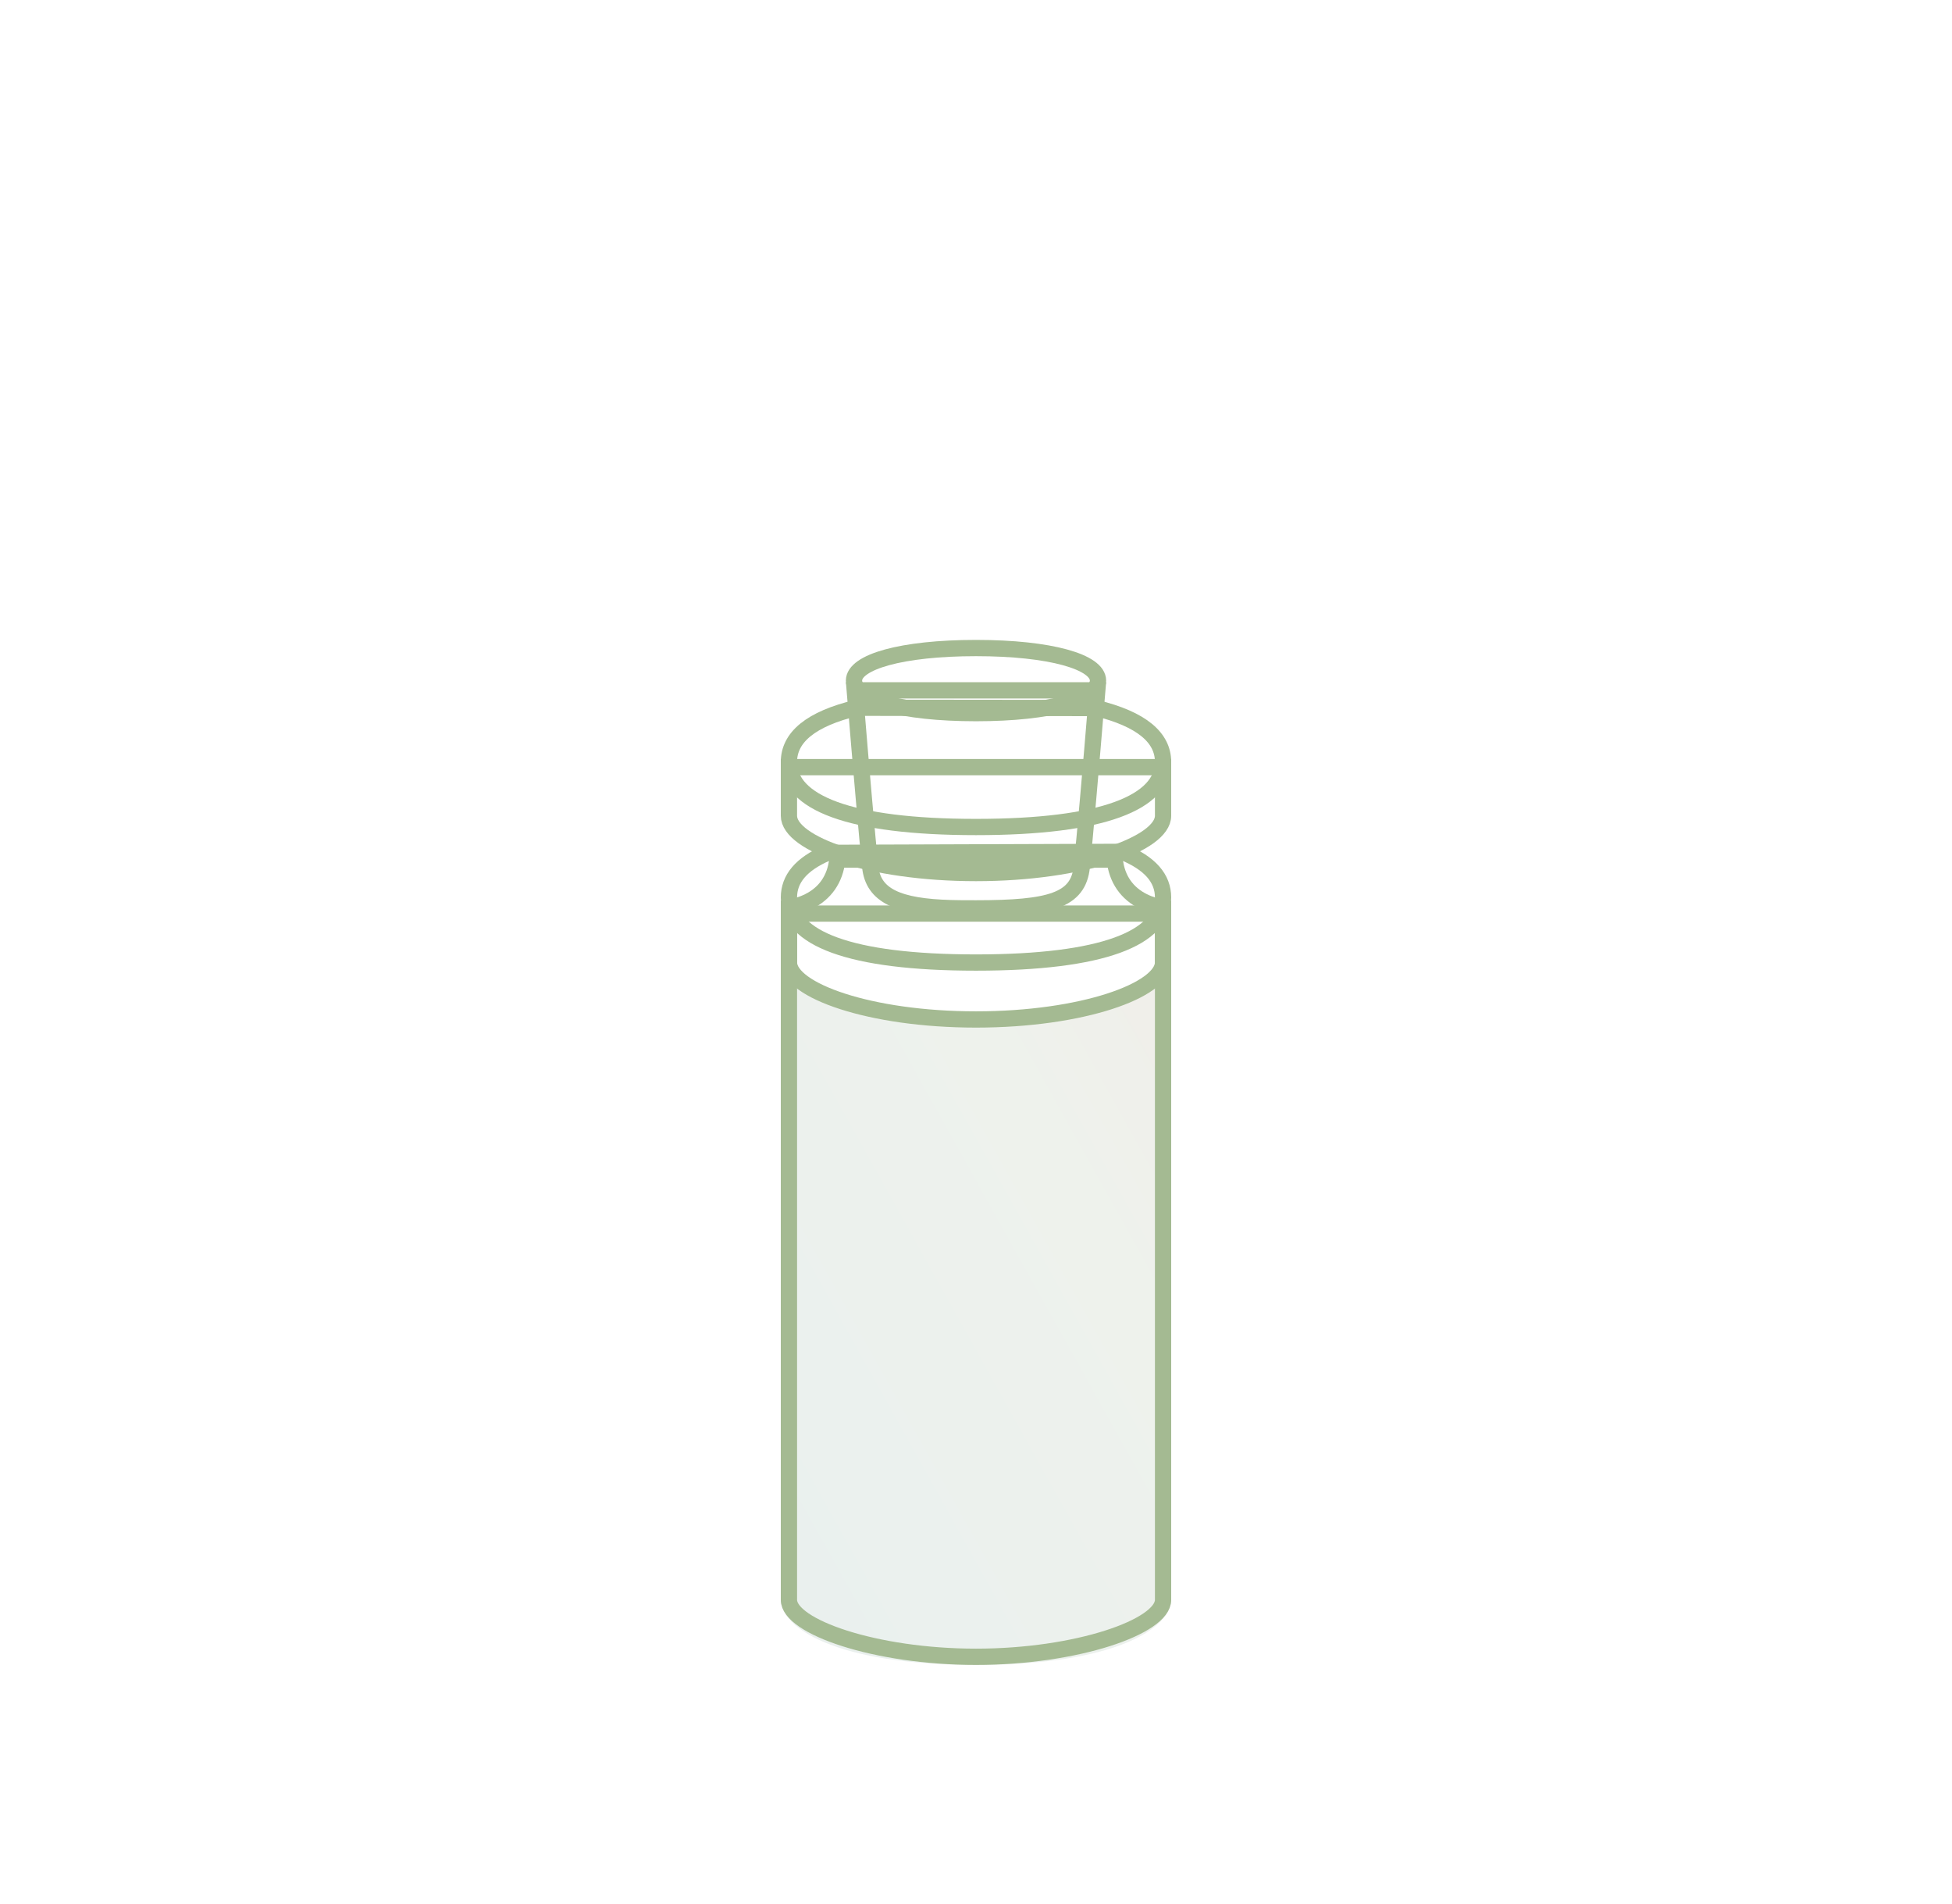
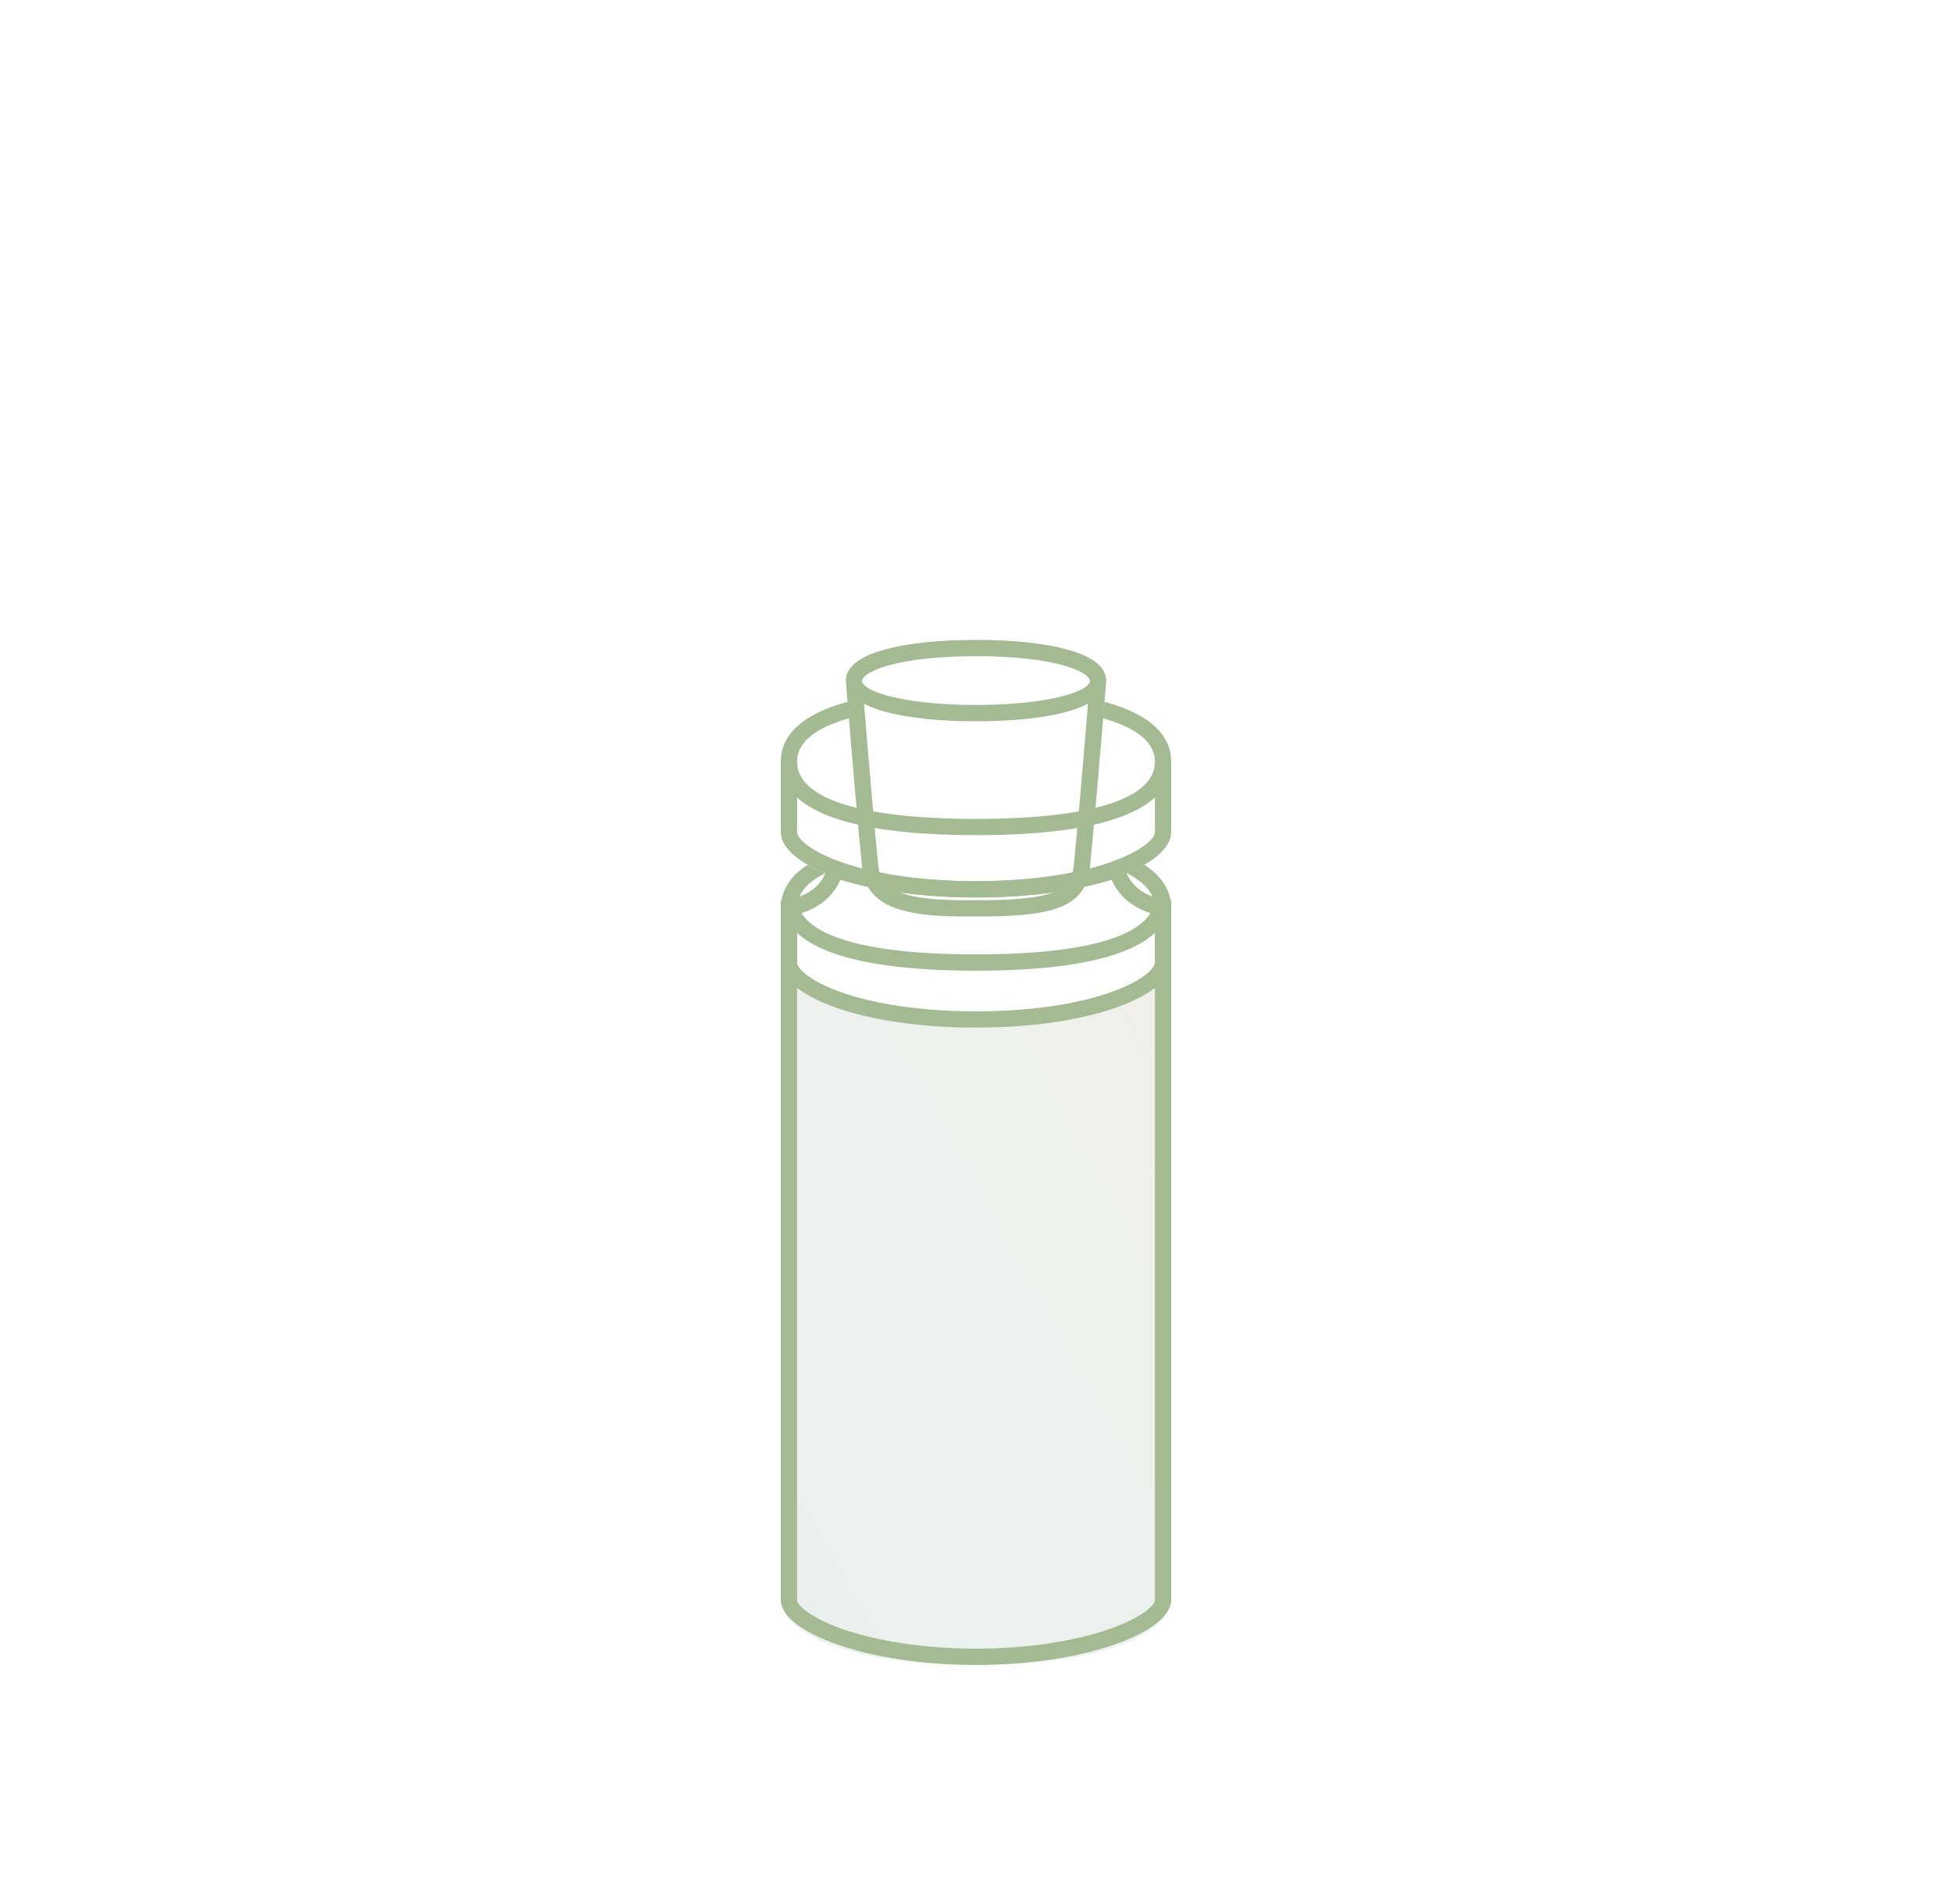
<svg xmlns="http://www.w3.org/2000/svg" width="120" height="117" viewBox="0 0 120 117">
  <defs>
    <linearGradient id="category--bath-crystal-a" x1=".668%" y1=".668%" y2="100%">
      <stop offset="0%" stop-color="#C9DAD6" />
      <stop offset="73.025%" stop-color="#D5DED0" />
      <stop offset="100%" stop-color="#DAD5C9" />
    </linearGradient>
  </defs>
  <g fill="none" fill-rule="evenodd">
    <rect width="120" height="180" />
    <g transform="translate(48 39.33)">
      <path fill="url(#category--bath-crystal-a)" fill-opacity=".4" d="M24,63 C24,63 23.977,26.277 24,24 C23.977,22.32 20.733,20 12,20 C3.267,20 0.023,22.32 0,24 C0.023,26.277 0,63 0,63 C0,63 2.052,59.976 12,60 C21.948,60.024 24,63 24,63 Z" transform="matrix(1 0 0 -1 0 83)" />
-       <path stroke="#A4BA92" d="M20.526,62.5 C20.661,61.265 21.302,60.415 22.276,59.928 C22.707,59.713 23.132,59.594 23.5,59.539 L23.5,17 C23.5,15.35 18.205,13.5 12,13.5 C5.795,13.5 0.5,15.35 0.5,17 L0.5,59.539 C0.868,59.594 1.293,59.713 1.724,59.928 C2.698,60.415 3.339,61.265 3.474,62.5 L20.526,62.5 Z" transform="matrix(1 0 0 -1 0 76)" />
-       <path stroke="#A4BA92" d="M12,4.5 C16.584,4.5 19.5,3.643 19.5,2.5 C19.5,1.357 16.584,0.5 12,0.5 C7.416,0.5 4.5,1.357 4.5,2.5 C4.5,3.643 7.416,4.5 12,4.5 Z" />
-       <path stroke="#A4BA92" d="M4.69 4.17C1.815 4.856.5 6.003.5 7.5.5 9.985 4.17 11.5 12 11.5 19.83 11.5 23.5 9.985 23.5 7.5 23.5 6.015 22.206 4.875 19.377 4.186L4.69 4.17zM2.85 13.09C1.238 13.781.5 14.699.5 15.83.5 18.316 4.17 19.83 12 19.83 19.83 19.83 23.5 18.316 23.5 15.83 23.5 14.664 22.714 13.723 20.997 13.027L2.85 13.09z" />
-       <path stroke="#A4BA92" d="M23.5,14.33 L23.5,11.34 C23.5,9.614 18.541,7.821 12,7.821 C5.459,7.821 0.5,9.614 0.5,11.34 L0.5,14.33 L23.5,14.33 Z" transform="matrix(1 0 0 -1 0 22.15)" />
-       <path stroke="#A4BA92" d="M23.5,23.33 L23.5,20.34 C23.5,18.614 18.541,16.821 12,16.821 C5.459,16.821 0.5,18.614 0.5,20.34 L0.5,23.33 L23.5,23.33 Z" transform="matrix(1 0 0 -1 0 40.15)" />
-       <path stroke="#A4BA92" d="M4.545,3.1 C4.98,8.401 5.298,12.018 5.497,13.949 C5.682,15.737 7.235,16.397 10.448,16.486 C10.881,16.498 11.232,16.5 12,16.5 C16.57,16.5 18.289,16.018 18.503,13.949 C18.702,12.018 19.02,8.401 19.457,3.1 L4.545,3.1 Z" />
+       <path fill="#A4BA92" fill-rule="nonzero" d="M24 16L24 59C24 60.972 18.749 63 12 63 5.251 63 0 60.972 0 59L0 16C0 16 2.693 16 2.976 13.448 5.079 14.268 8.195 14.83 12 14.83 15.805 14.83 18.921 14.268 21.024 13.448 21.307 16 24 16 24 16zM12 15.83C8.798 15.83 5.912 15.44 3.662 14.745 3.315 15.543 2.717 16.135 1.947 16.519 1.622 16.682 1.301 16.795 1 16.871L1 59C1 59.393 1.982 60.161 3.799 60.796 5.964 61.552 8.887 62 12 62 15.113 62 18.036 61.552 20.201 60.796 22.018 60.161 23 59.393 23 59L23 16.871C22.699 16.795 22.378 16.682 22.053 16.519 21.283 16.135 20.685 15.543 20.338 14.745 18.088 15.44 15.202 15.83 12 15.83zM19.9 3.805C22.771 4.589 24 5.896 24 7.5 24 10.157 20.627 12 12 12 3.373 12 4.3382774e-16 10.157 0 7.5 0 5.896 1.229 4.588 4.102 3.804 4.132 4.161 4.16 4.499 4.186 4.818 1.956 5.456 1 6.379 1 7.5 1 9.588 4.421 11 12 11 19.579 11 23 9.588 23 7.5 23 6.38 22.046 5.457 19.816 4.819 19.842 4.5 19.87 4.162 19.9 3.805z" />
+       <path fill="#A4BA92" fill-rule="nonzero" d="M23.995,16 C23.853,18.565 20.442,20.33 12,20.33 C3.558,20.33 0.147,18.565 0.005,16 L1.008,16 C1.19,17.995 4.629,19.33 12,19.33 C19.371,19.33 22.81,17.995 22.992,16 L23.995,16 Z" />
+       <path fill="#A4BA92" fill-rule="nonzero" d="M1.652,13.823 C0.576,14.511 0.058,15.364 0.005,16.33 L1.008,16.33 C1.078,15.557 1.638,14.883 2.726,14.348 C2.327,14.182 1.968,14.006 1.652,13.823 Z M22.348,13.823 C23.424,14.511 23.942,15.364 23.995,16.33 L22.992,16.33 C22.922,15.557 22.362,14.883 21.274,14.348 C21.673,14.182 22.032,14.006 22.348,13.823 Z" />
+       <path fill="#A4BA92" fill-rule="nonzero" d="M1,23.83 L0,23.83 L0,20.34 C0,18.36 4.751,16.321 12,16.321 C19.249,16.321 24,18.36 24,20.34 L24,23.83 L23,23.83 L23,20.34 C23,19.903 22.108,19.154 20.378,18.528 C18.271,17.766 15.334,17.321 12,17.321 C8.666,17.321 5.729,17.766 3.622,18.528 C1.892,19.154 1,19.903 1,20.34 L1,23.83 Z M0,23.83 L0,20.34 C0,18.36 4.751,16.321 12,16.321 C19.249,16.321 24,18.36 24,20.34 L24,23.83 L23,23.83 L23,20.34 C23,19.903 22.108,19.154 20.378,18.528 C18.271,17.766 15.334,17.321 12,17.321 C8.666,17.321 5.729,17.766 3.622,18.528 C1.892,19.154 1,19.903 1,20.34 L1,23.83 L0,23.83 Z" transform="rotate(180 12 20.075)" />
+       <path fill="#A4BA92" fill-rule="nonzero" d="M1,15.83 L-3.55271368e-15,15.83 L-7.88860905e-31,11.689 C-7.88860905e-31,9.709 4.751,7.67 12,7.67 C19.249,7.67 24,9.709 24,11.689 L24,15.83 L23,15.83 L23,11.689 C23,11.253 22.108,10.503 20.378,9.877 C18.271,9.115 15.334,8.67 12,8.67 C8.666,8.67 5.729,9.115 3.622,9.877 C1.892,10.503 1,11.253 1,11.689 L1,15.83 Z M0,15.179 L0,11.689 C0,9.709 4.751,7.67 12,7.67 C19.249,7.67 24,9.709 24,11.689 L24,15.179 L23,15.179 L23,11.689 C23,11.253 22.108,10.503 20.378,9.877 C18.271,9.115 15.334,8.67 12,8.67 C8.666,8.67 5.729,9.115 3.622,9.877 C1.892,10.503 1,11.253 1,11.689 L1,15.179 L0,15.179 Z" transform="rotate(180 12 11.75)" />
+       <path fill="#A4BA92" fill-rule="nonzero" d="M4.012,2.67 C4.236,4.215 7.534,5 12,5 C16.466,5 19.764,4.215 19.988,2.67 L18.948,2.67 C18.556,3.325 15.944,4 12,4 C8.056,4 5.444,3.325 5.052,2.67 L4.012,2.67 Z" />
+       <path stroke="#A4BA92" d="M4.523,2.826 L4.51,2.876 C4.517,2.851 4.52,2.826 4.52,2.8 C4.52,2.788 4.52,2.788 4.519,2.776 C4.52,2.793 4.522,2.809 4.523,2.826 Z M4.523,2.826 C4.97,8.277 5.294,11.985 5.497,13.949 C5.682,15.737 7.235,16.397 10.448,16.486 C10.881,16.498 11.232,16.5 12,16.5 C16.57,16.5 18.289,16.018 18.503,13.949 C18.705,11.986 19.031,8.281 19.479,2.831 L19.459,2.764 L19.486,2.64 C19.495,2.595 19.5,2.548 19.5,2.5 C19.5,1.357 16.584,0.5 12,0.5 C7.416,0.5 4.5,1.357 4.5,2.5 C4.5,2.549 4.505,2.597 4.515,2.643 L4.54,2.76 L4.523,2.826 Z" />
    </g>
  </g>
</svg>
